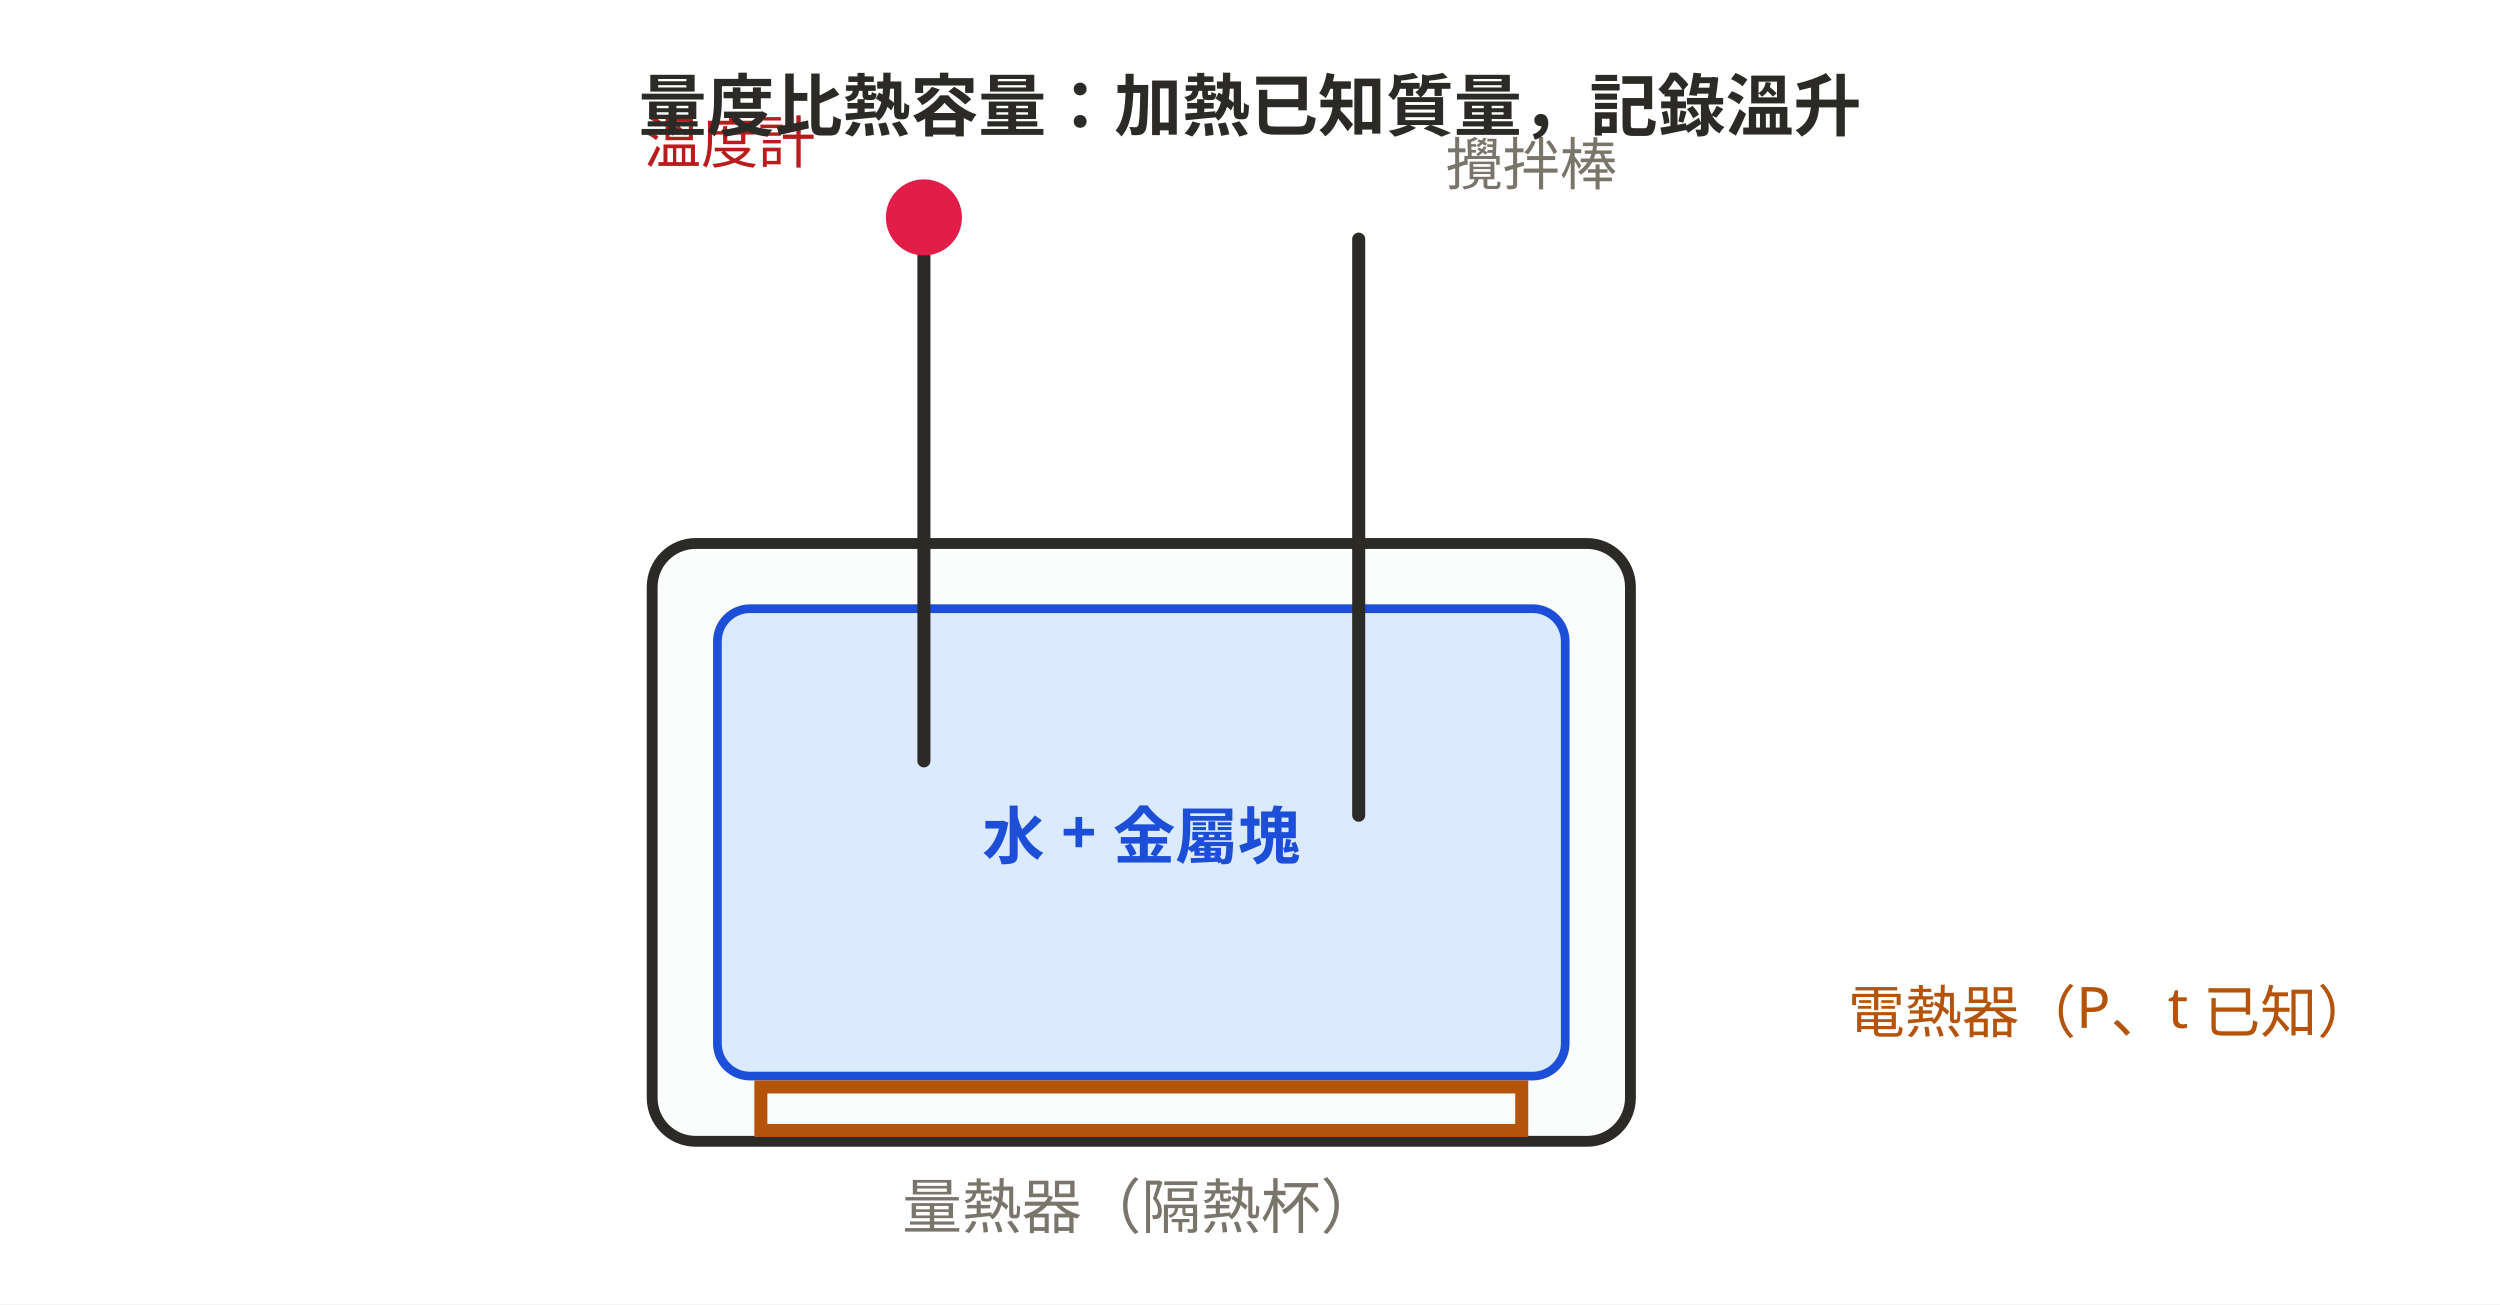
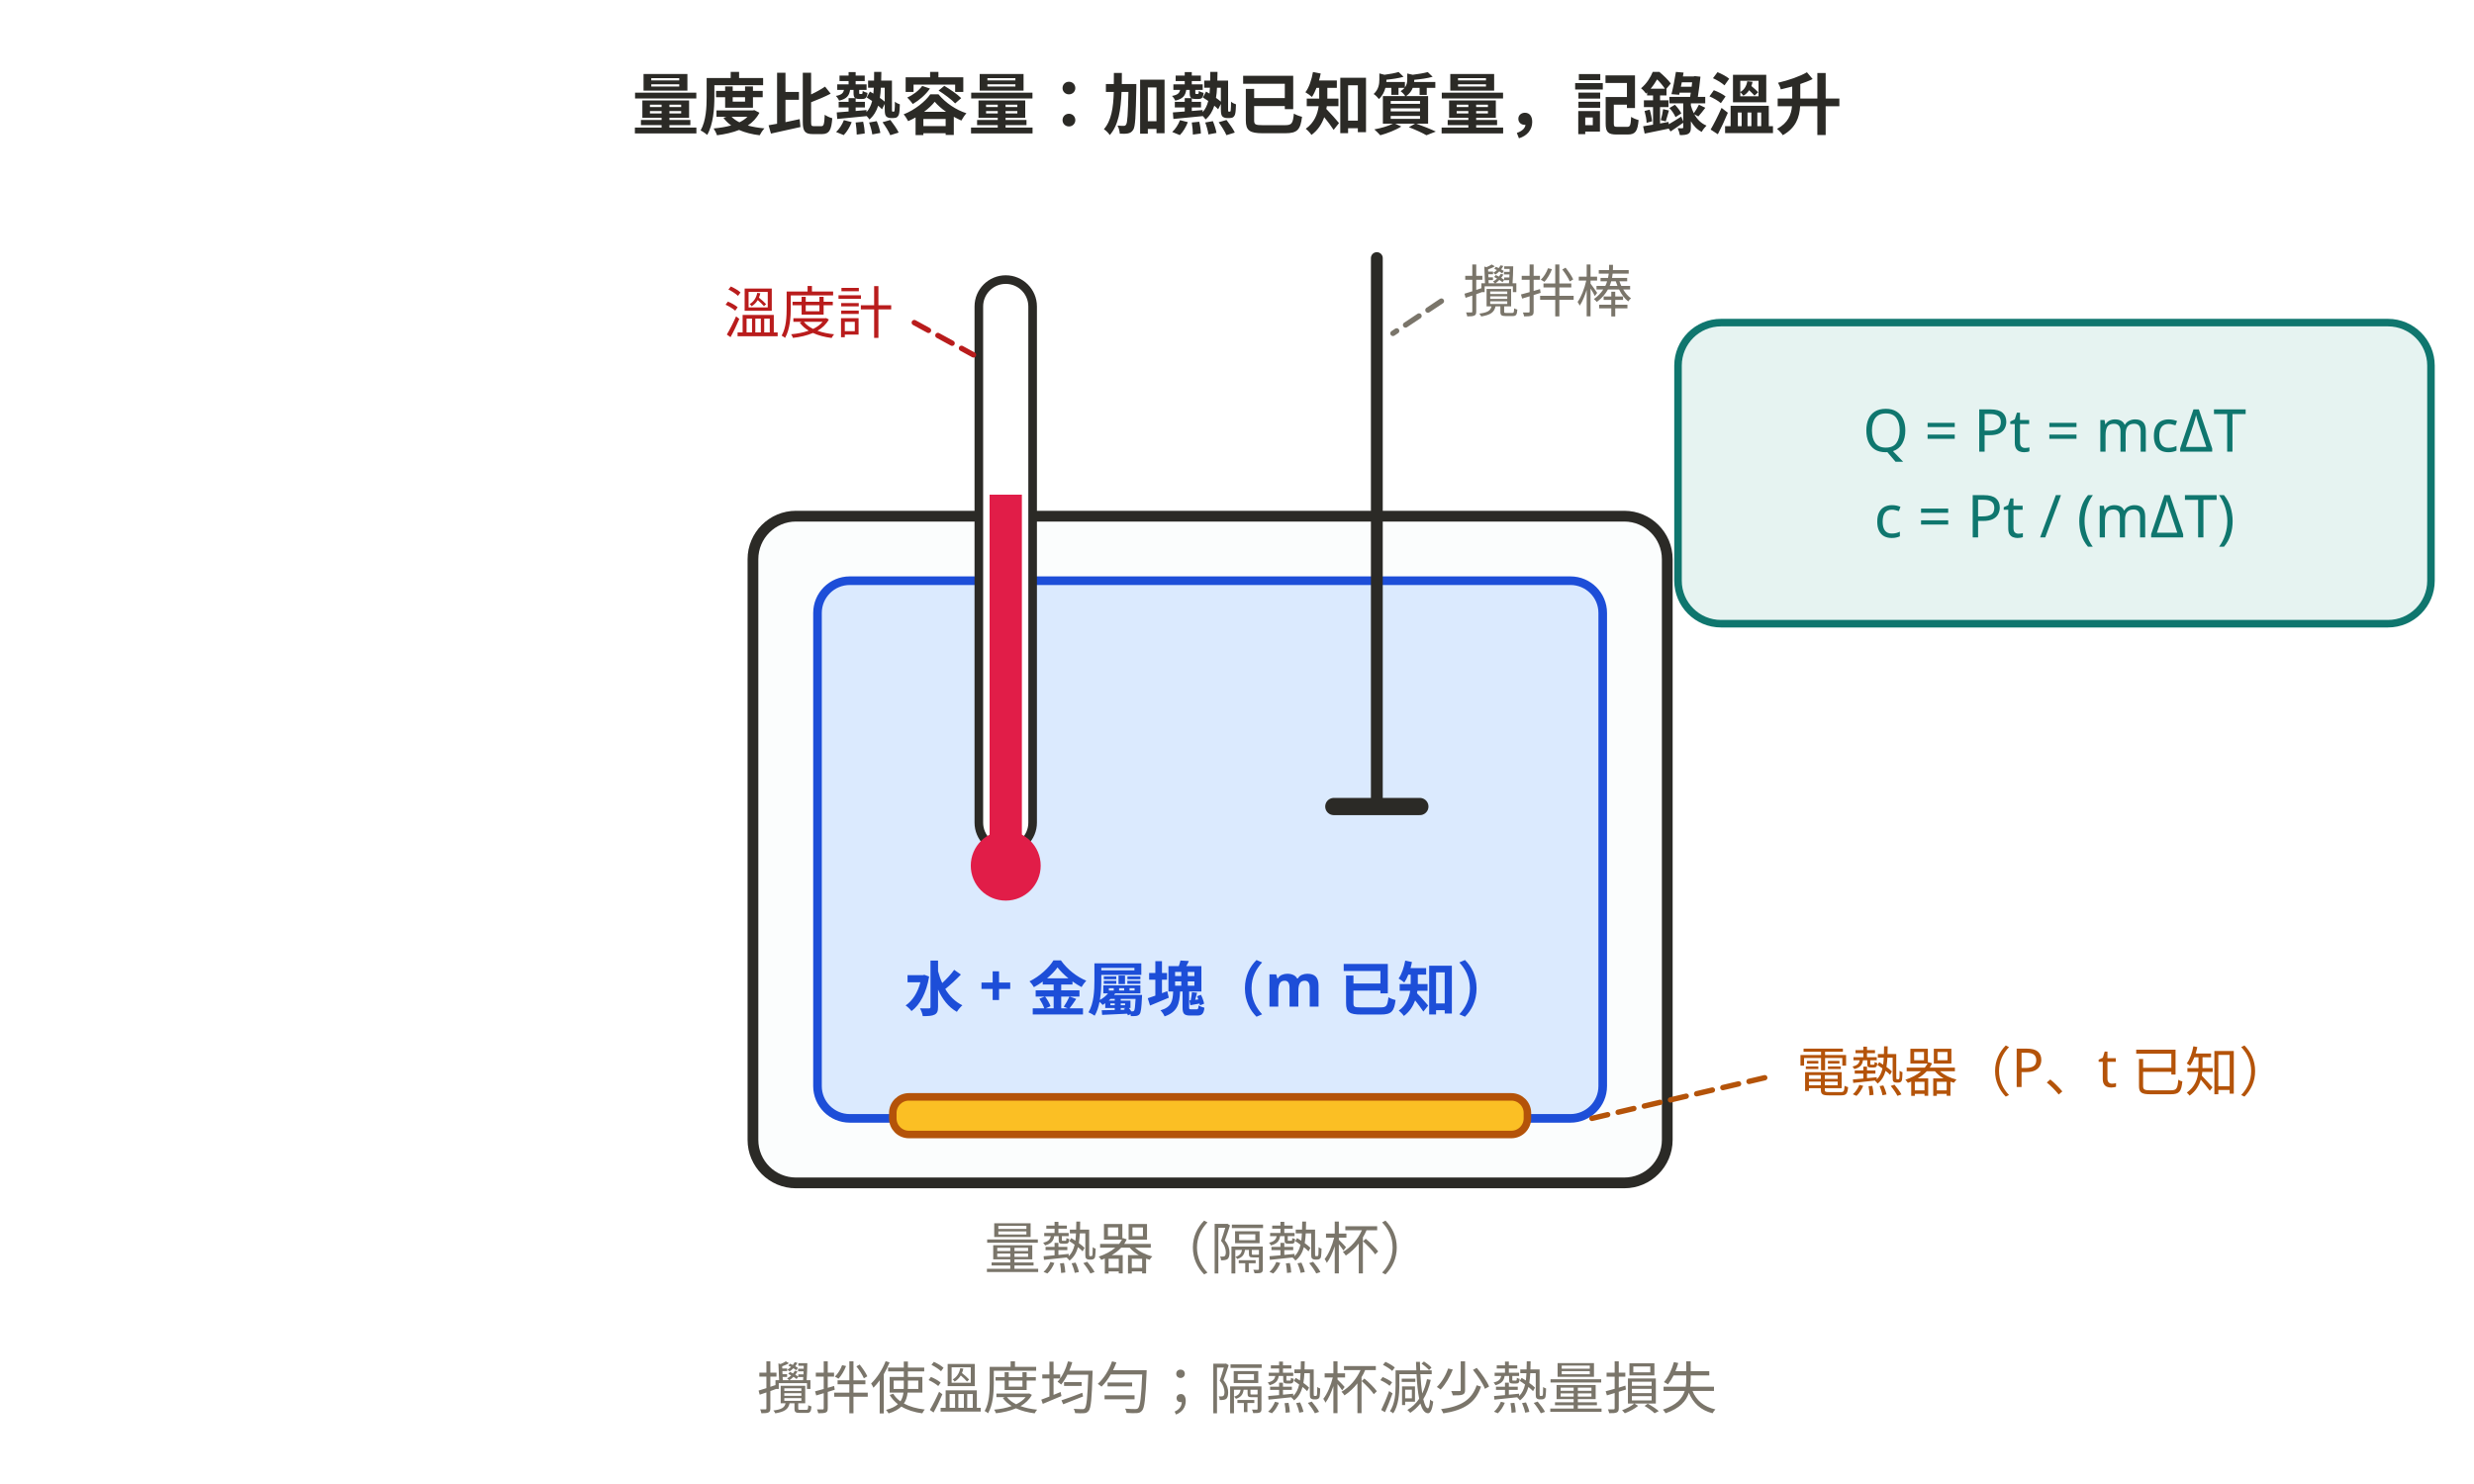
- <svg xmlns="http://www.w3.org/2000/svg" viewBox="0 0 460 240" width="460" height="240" font-family="'Microsoft JhengHei','PingFang TC','Noto Sans TC',system-ui,sans-serif">
-   <rect x="0" y="0" width="460" height="240" fill="#ffffff" />
-   <rect x="120" y="100" width="180" height="110" rx="8" fill="#fbfdfd" stroke="#2b2a26" stroke-width="2" />
-   <rect x="132" y="112" width="156" height="86" rx="6" fill="#dbeafe" stroke="#1d4ed8" stroke-width="1.6" />
-   <text x="210" y="158" font-size="11.5" fill="#1d4ed8" text-anchor="middle" font-weight="bold">水 + 金屬塊</text>
-   <text x="210" y="226" font-size="11" fill="#7a756a" text-anchor="middle" font-weight="normal">量熱器（隔熱杯）</text>
-   <line x1="170" y1="40" x2="170" y2="140" stroke="#2b2a26" stroke-width="2.4" stroke-linecap="round" />
-   <circle cx="170" cy="40" r="7" fill="#e11d48" />
-   <text x="150" y="30" font-size="10.5" fill="#b91c1c" text-anchor="end" font-weight="normal">溫度計</text>
-   <line x1="250" y1="44" x2="250" y2="150" stroke="#2b2a26" stroke-width="2.4" stroke-linecap="round" />
-   <text x="266" y="34" font-size="10.5" fill="#7a756a" text-anchor="start" font-weight="normal">攪拌棒</text>
-   <rect x="140" y="200" width="140" height="8" rx="0" fill="none" stroke="#b45309" stroke-width="2.4" />
-   <text x="340" y="190" font-size="10.5" fill="#b45309" text-anchor="start" font-weight="normal">電熱器（P、t 已知）</text>
+ <svg xmlns="http://www.w3.org/2000/svg" viewBox="0 0 460 276" width="460" height="276" font-family="'Microsoft JhengHei','PingFang TC','Noto Sans TC',system-ui,sans-serif">
+   <rect x="0" y="0" width="460" height="276" fill="#ffffff" />
  <text x="230" y="24" font-size="12.5" fill="#2b2a26" text-anchor="middle" font-weight="bold">量度比熱容量：加熱已知質量，記錄溫升</text>
+   <rect x="140" y="96" width="170" height="124" rx="8" fill="#fbfdfd" stroke="#2b2a26" stroke-width="2" />
+   <rect x="152" y="108" width="146" height="100" rx="6" fill="#dbeafe" stroke="#1d4ed8" stroke-width="1.6" />
+   <text x="225" y="188" font-size="11" fill="#1d4ed8" text-anchor="middle" font-weight="bold">水 + 金屬塊（m 已知）</text>
+   <text x="225" y="236" font-size="10.5" fill="#7a756a" text-anchor="middle" font-weight="normal">量熱器（隔熱杯）</text>
+   <rect x="182" y="52" width="10" height="106" rx="5" fill="#fff" stroke="#2b2a26" stroke-width="1.6" />
+   <rect x="184" y="92" width="6" height="68" rx="0" fill="#e11d48" stroke="none" stroke-width="1.5" />
+   <circle cx="187" cy="161" r="6.5" fill="#e11d48" />
+   <line x1="170" y1="60" x2="181" y2="66" stroke="#b91c1c" stroke-width="1" stroke-linecap="round" stroke-dasharray="3,2" />
+   <text x="166" y="62" font-size="10.5" fill="#b91c1c" text-anchor="end" font-weight="normal">溫度計</text>
+   <line x1="256" y1="48" x2="256" y2="150" stroke="#2b2a26" stroke-width="2.2" stroke-linecap="round" />
+   <line x1="248" y1="150" x2="264" y2="150" stroke="#2b2a26" stroke-width="3.2" stroke-linecap="round" />
+   <line x1="268" y1="56" x2="259" y2="62" stroke="#7a756a" stroke-width="1" stroke-linecap="round" stroke-dasharray="3,2" />
+   <text x="272" y="58" font-size="10.5" fill="#7a756a" text-anchor="start" font-weight="normal">攪拌棒</text>
+   <rect x="166" y="204" width="118" height="7" rx="3" fill="#fbbf24" stroke="#b45309" stroke-width="1.4" />
+   <line x1="296" y1="208" x2="330" y2="200" stroke="#b45309" stroke-width="1" stroke-linecap="round" stroke-dasharray="3,2" />
+   <text x="334" y="203" font-size="10" fill="#b45309" text-anchor="start" font-weight="normal">電熱器（P、t 已知）</text>
+   <rect x="312" y="60" width="140" height="56" rx="8" fill="#e6f3f1" stroke="#0f766e" stroke-width="1.4" />
+   <text x="382" y="84" font-size="11" fill="#0f766e" text-anchor="middle" font-weight="normal">Q = Pt = mcΔT</text>
+   <text x="382" y="99.95" font-size="11" fill="#0f766e" text-anchor="middle" font-weight="normal">c = Pt / (mΔT)</text>
+   <text x="230" y="262" font-size="10.5" fill="#7a756a" text-anchor="middle" font-weight="normal">攪拌使溫度均勻；隔熱杯減少熱量損失</text>
</svg>
